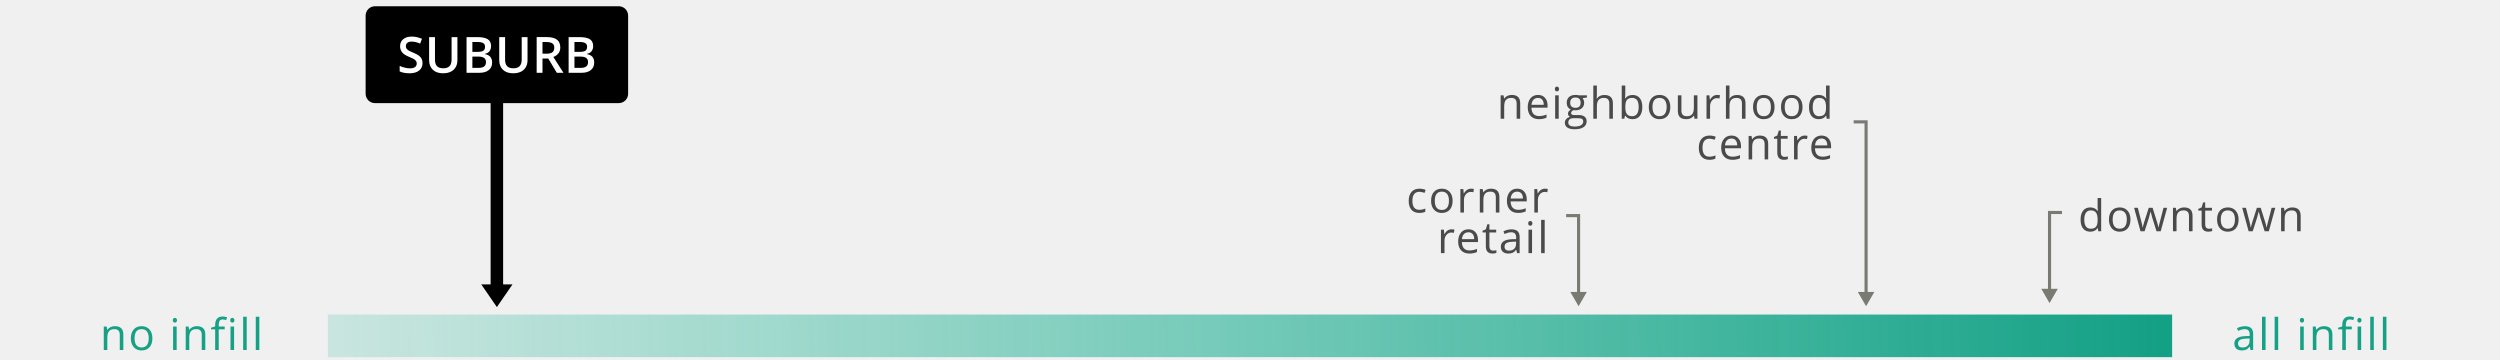
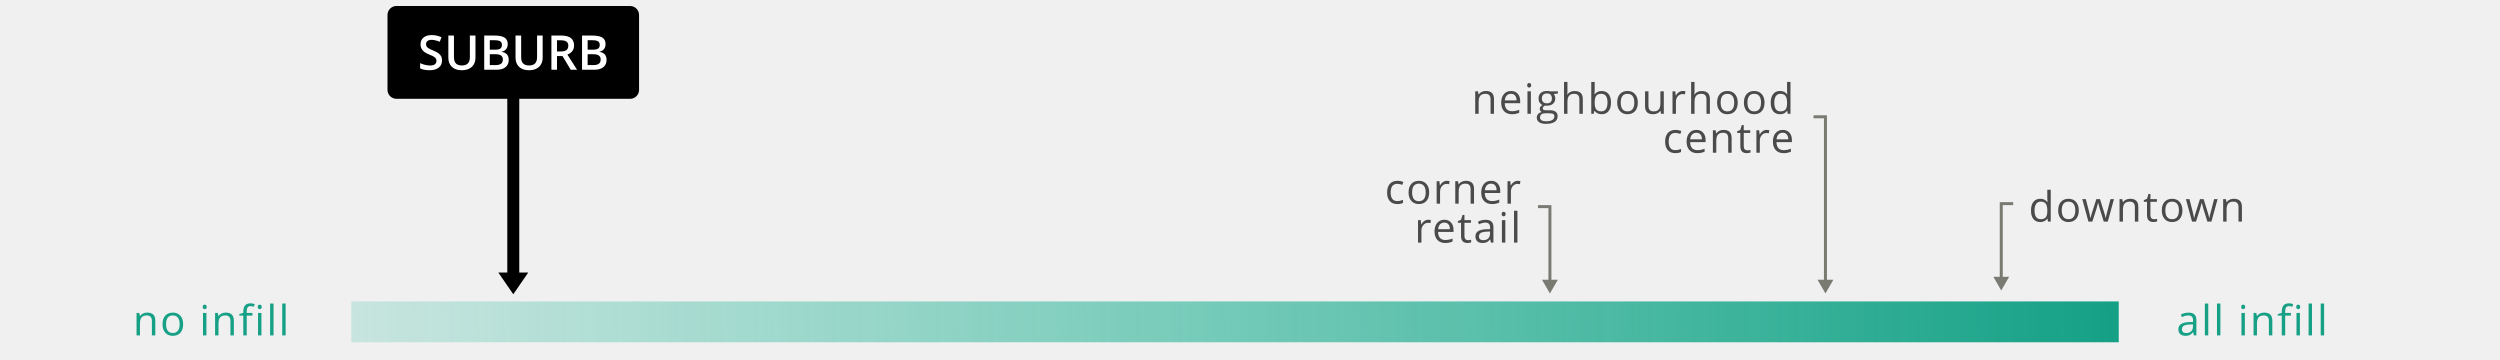
- <svg xmlns="http://www.w3.org/2000/svg" width="800px" height="115px" viewBox="0 0 800 115" version="1.1">
+ <svg xmlns="http://www.w3.org/2000/svg" width="800px" height="115px" viewBox="0 0 810 120" version="1.1">
  <defs>
    <linearGradient x1="0%" y1="50.036%" x2="100%" y2="50%" id="linearGradient-1">
      <stop stop-color="#26B99A" stop-opacity="0.2" offset="0%" />
      <stop stop-color="#1FB092" stop-opacity="0.585" offset="48.15%" />
      <stop stop-color="#14A085" offset="100%" />
    </linearGradient>
  </defs>
  <g id="Page-1" stroke="none" stroke-width="1" fill="none" fill-rule="evenodd">
    <g id="Suburbs_Infill">
      <g id="Group-7-Copy" transform="translate(653, 59)">
        <g id="Group-5" transform="translate(0, 8)">
          <g id="Group-2" transform="translate(3.5, 15) scale(-1, 1) translate(-3.5, -15) ">
            <path d="M4.146,26.192 L4.146,0.996 L0.163,0.996" id="Shape" stroke="#797A72" />
            <path d="M4.146,29.996 L1.504,25.418 L6.789,25.418 L4.146,29.996 Z" id="Shape" fill="#797A72" />
          </g>
        </g>
        <text id="downtown" font-family="OpenSans, Open Sans" font-size="14" font-weight="normal" line-spacing="13" letter-spacing="0.5" fill="#4A4A4A">
          <tspan x="12" y="15">downtown</tspan>
        </text>
      </g>
      <g id="Group-3" transform="translate(479, 23)">
        <path d="M118.146,71.192 L118.146,15.996 L114.163,15.996" id="Shape" stroke="#797A72" />
        <path d="M118.146,74.996 L115.504,70.418 L120.789,70.418 L118.146,74.996 Z" id="Shape" fill="#797A72" />
        <text id="neighbourhood" font-family="OpenSans, Open Sans" font-size="14" font-weight="normal" line-spacing="13" letter-spacing="0.5" fill="#4A4A4A">
          <tspan x="0" y="15">neighbourhood</tspan>
          <tspan x="63.834" y="28">centre</tspan>
        </text>
      </g>
      <g id="Group-3" transform="translate(450, 53)">
        <g id="Group-2" transform="translate(51, 15)">
          <path d="M4.146,26.192 L4.146,0.996 L0.163,0.996" id="Shape" stroke="#797A72" />
          <path d="M4.146,29.996 L1.504,25.418 L6.789,25.418 L4.146,29.996 Z" id="Shape" fill="#797A72" />
        </g>
        <text id="corner" font-family="OpenSans, Open Sans" font-size="14" font-weight="normal" line-spacing="13" letter-spacing="0.5" fill="#4A4A4A">
          <tspan x="0" y="15">corner</tspan>
          <tspan x="9.898" y="28">retail</tspan>
        </text>
      </g>
      <g id="Group" transform="translate(104, 100)" fill="url(#linearGradient-1)">
        <rect id="Rectangle-path" x="0.917" y="0.652" width="590.167" height="13.636" />
      </g>
-       <text id="no-infill" font-family="OpenSans-Semibold, Open Sans" font-size="14" font-weight="500" letter-spacing="0.5" fill="#16A085">
+       <text id="no-infill" font-family="Open Sans" font-size="14" font-weight="500" letter-spacing="0.5" fill="#16A085">
        <tspan x="32" y="112">no infill</tspan>
      </text>
-       <text id="all-infill" font-family="OpenSans-Semibold, Open Sans" font-size="14" font-weight="500" letter-spacing="0.5" fill="#16A085">
+       <text id="all-infill" font-family="Open Sans" font-size="14" font-weight="500" letter-spacing="0.5" fill="#16A085">
        <tspan x="714.35" y="112">all infill</tspan>
      </text>
      <g id="Group-6" transform="translate(117, 2)">
        <rect id="Rectangle-3" fill="#000000" x="0" y="0" width="84" height="31" rx="3" />
        <rect id="Rectangle-path" fill="#000000" x="40" y="14" width="4" height="75.515" />
        <g id="Group-7" transform="translate(10, 9)" fill="#FFFFFF">
          <path d="M8.208,9.192 C8.208,10.208 7.841,11.004 7.106,11.583 C6.371,12.162 5.358,12.45 4.067,12.45 C2.776,12.45 1.718,12.25 0.895,11.848 L0.895,10.082 C1.416,10.327 1.969,10.52 2.555,10.66 C3.141,10.8 3.686,10.871 4.192,10.871 C4.932,10.871 5.477,10.73 5.829,10.449 C6.181,10.168 6.356,9.79 6.356,9.316 C6.356,8.889 6.194,8.527 5.872,8.23 C5.55,7.933 4.882,7.582 3.872,7.175 C2.83,6.753 2.096,6.272 1.669,5.73 C1.242,5.188 1.028,4.538 1.028,3.777 C1.028,2.824 1.366,2.074 2.044,1.527 C2.722,0.98 3.63,0.707 4.771,0.707 C5.865,0.707 6.953,0.946 8.037,1.426 L7.443,2.949 C6.427,2.522 5.521,2.308 4.724,2.308 C4.12,2.308 3.662,2.44 3.349,2.703 C3.036,2.966 2.88,3.313 2.88,3.746 C2.88,4.043 2.942,4.297 3.068,4.508 C3.194,4.719 3.399,4.918 3.685,5.106 C3.971,5.294 4.487,5.541 5.232,5.848 C6.07,6.197 6.685,6.523 7.076,6.825 C7.467,7.127 7.753,7.469 7.935,7.848 C8.117,8.227 8.208,8.676 8.208,9.192 L8.208,9.192 Z" id="Shape" />
          <path d="M19.372,0.872 L19.372,8.263 C19.372,9.107 19.191,9.845 18.829,10.478 C18.467,11.111 17.944,11.598 17.259,11.939 C16.574,12.28 15.755,12.451 14.802,12.451 C13.385,12.451 12.284,12.076 11.497,11.326 C10.71,10.576 10.317,9.545 10.317,8.232 L10.317,0.873 L12.192,0.873 L12.192,8.1 C12.192,9.042 12.411,9.738 12.848,10.186 C13.285,10.634 13.957,10.858 14.864,10.858 C16.624,10.858 17.505,9.933 17.505,8.085 L17.505,0.874 L19.372,0.874 L19.372,0.872 Z" id="Shape" />
          <path d="M22.293,0.872 L25.684,0.872 C27.257,0.872 28.393,1.101 29.094,1.56 C29.795,2.019 30.145,2.743 30.145,3.732 C30.145,4.399 29.973,4.954 29.629,5.396 C29.285,5.838 28.791,6.118 28.145,6.232 L28.145,6.31 C28.947,6.461 29.537,6.759 29.915,7.205 C30.293,7.651 30.481,8.253 30.481,9.014 C30.481,10.04 30.123,10.843 29.407,11.424 C28.691,12.005 27.695,12.295 26.419,12.295 L22.294,12.295 L22.294,0.872 L22.293,0.872 Z M24.161,5.59 L25.958,5.59 C26.739,5.59 27.31,5.466 27.669,5.219 C28.028,4.972 28.208,4.551 28.208,3.957 C28.208,3.421 28.014,3.032 27.626,2.793 C27.238,2.554 26.622,2.434 25.778,2.434 L24.161,2.434 L24.161,5.59 L24.161,5.59 Z M24.161,7.106 L24.161,10.723 L26.145,10.723 C26.926,10.723 27.516,10.574 27.915,10.274 C28.314,9.974 28.513,9.502 28.513,8.856 C28.513,8.262 28.31,7.822 27.904,7.536 C27.498,7.25 26.881,7.106 26.052,7.106 L24.161,7.106 L24.161,7.106 Z" id="Shape" />
          <path d="M41.809,0.872 L41.809,8.263 C41.809,9.107 41.628,9.845 41.266,10.478 C40.904,11.111 40.381,11.598 39.696,11.939 C39.011,12.28 38.192,12.451 37.239,12.451 C35.822,12.451 34.721,12.076 33.934,11.326 C33.147,10.576 32.754,9.545 32.754,8.232 L32.754,0.873 L34.629,0.873 L34.629,8.1 C34.629,9.042 34.848,9.738 35.285,10.186 C35.722,10.634 36.394,10.858 37.301,10.858 C39.061,10.858 39.942,9.933 39.942,8.085 L39.942,0.874 L41.809,0.874 L41.809,0.872 Z" id="Shape" />
          <path d="M46.598,7.731 L46.598,12.293 L44.731,12.293 L44.731,0.871 L47.958,0.871 C49.432,0.871 50.523,1.147 51.231,1.699 C51.939,2.251 52.293,3.085 52.293,4.199 C52.293,5.621 51.553,6.634 50.074,7.238 L53.301,12.293 L51.176,12.293 L48.442,7.731 L46.598,7.731 L46.598,7.731 Z M46.598,6.184 L47.895,6.184 C48.765,6.184 49.395,6.023 49.786,5.7 C50.177,5.377 50.372,4.898 50.372,4.262 C50.372,3.616 50.161,3.153 49.739,2.871 C49.317,2.589 48.682,2.449 47.833,2.449 L46.599,2.449 L46.599,6.184 L46.598,6.184 Z" id="Shape" />
          <path d="M54.958,0.872 L58.349,0.872 C59.922,0.872 61.058,1.101 61.759,1.56 C62.46,2.019 62.81,2.743 62.81,3.732 C62.81,4.399 62.638,4.954 62.294,5.396 C61.95,5.838 61.456,6.118 60.81,6.232 L60.81,6.31 C61.612,6.461 62.202,6.759 62.58,7.205 C62.958,7.651 63.146,8.253 63.146,9.014 C63.146,10.04 62.788,10.843 62.072,11.424 C61.356,12.005 60.36,12.295 59.084,12.295 L54.959,12.295 L54.959,0.872 L54.958,0.872 Z M56.825,5.59 L58.622,5.59 C59.403,5.59 59.974,5.466 60.333,5.219 C60.692,4.972 60.872,4.551 60.872,3.957 C60.872,3.421 60.678,3.032 60.29,2.793 C59.902,2.554 59.286,2.434 58.442,2.434 L56.825,2.434 L56.825,5.59 L56.825,5.59 Z M56.825,7.106 L56.825,10.723 L58.809,10.723 C59.59,10.723 60.18,10.574 60.579,10.274 C60.978,9.974 61.177,9.502 61.177,8.856 C61.177,8.262 60.974,7.822 60.568,7.536 C60.162,7.25 59.545,7.106 58.716,7.106 L56.825,7.106 L56.825,7.106 Z" id="Shape" />
        </g>
        <path d="M42,96.262 L44.5,92.631 L47,89 L42,89 L37,89 L39.5,92.631 L42,96.262 L42,96.262 Z" id="Shape" fill="#000000" />
      </g>
    </g>
  </g>
</svg>
